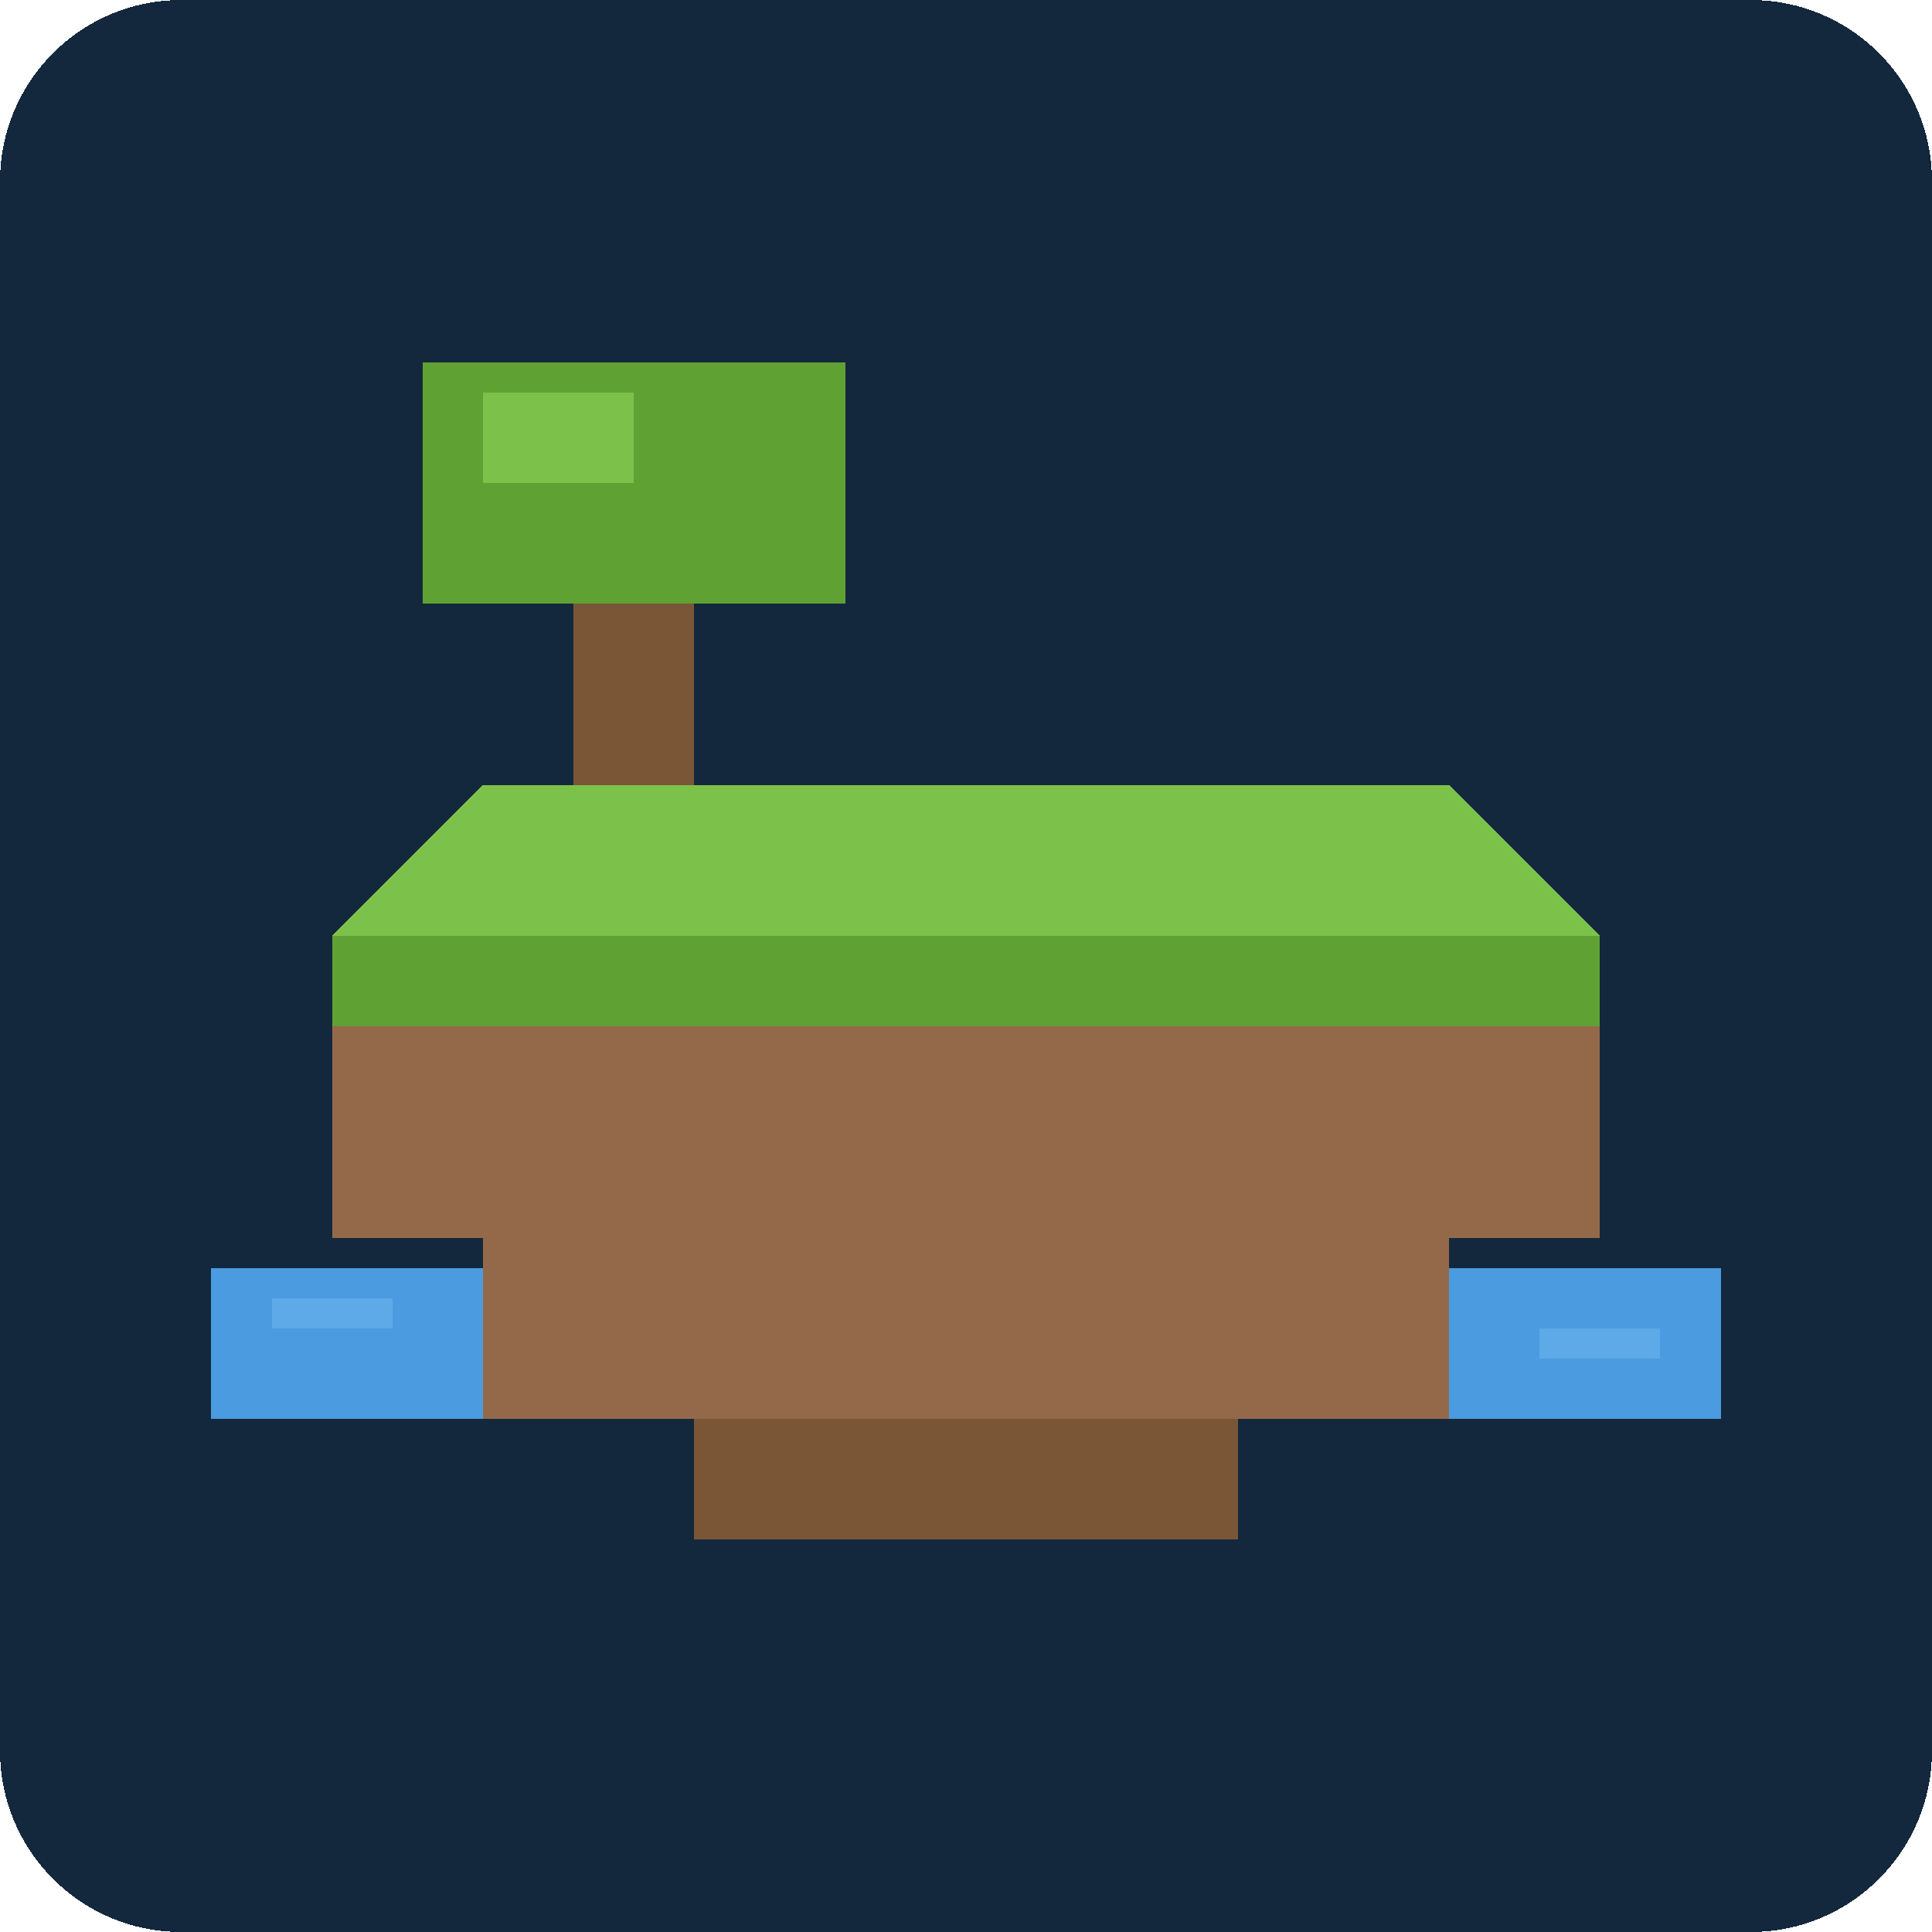
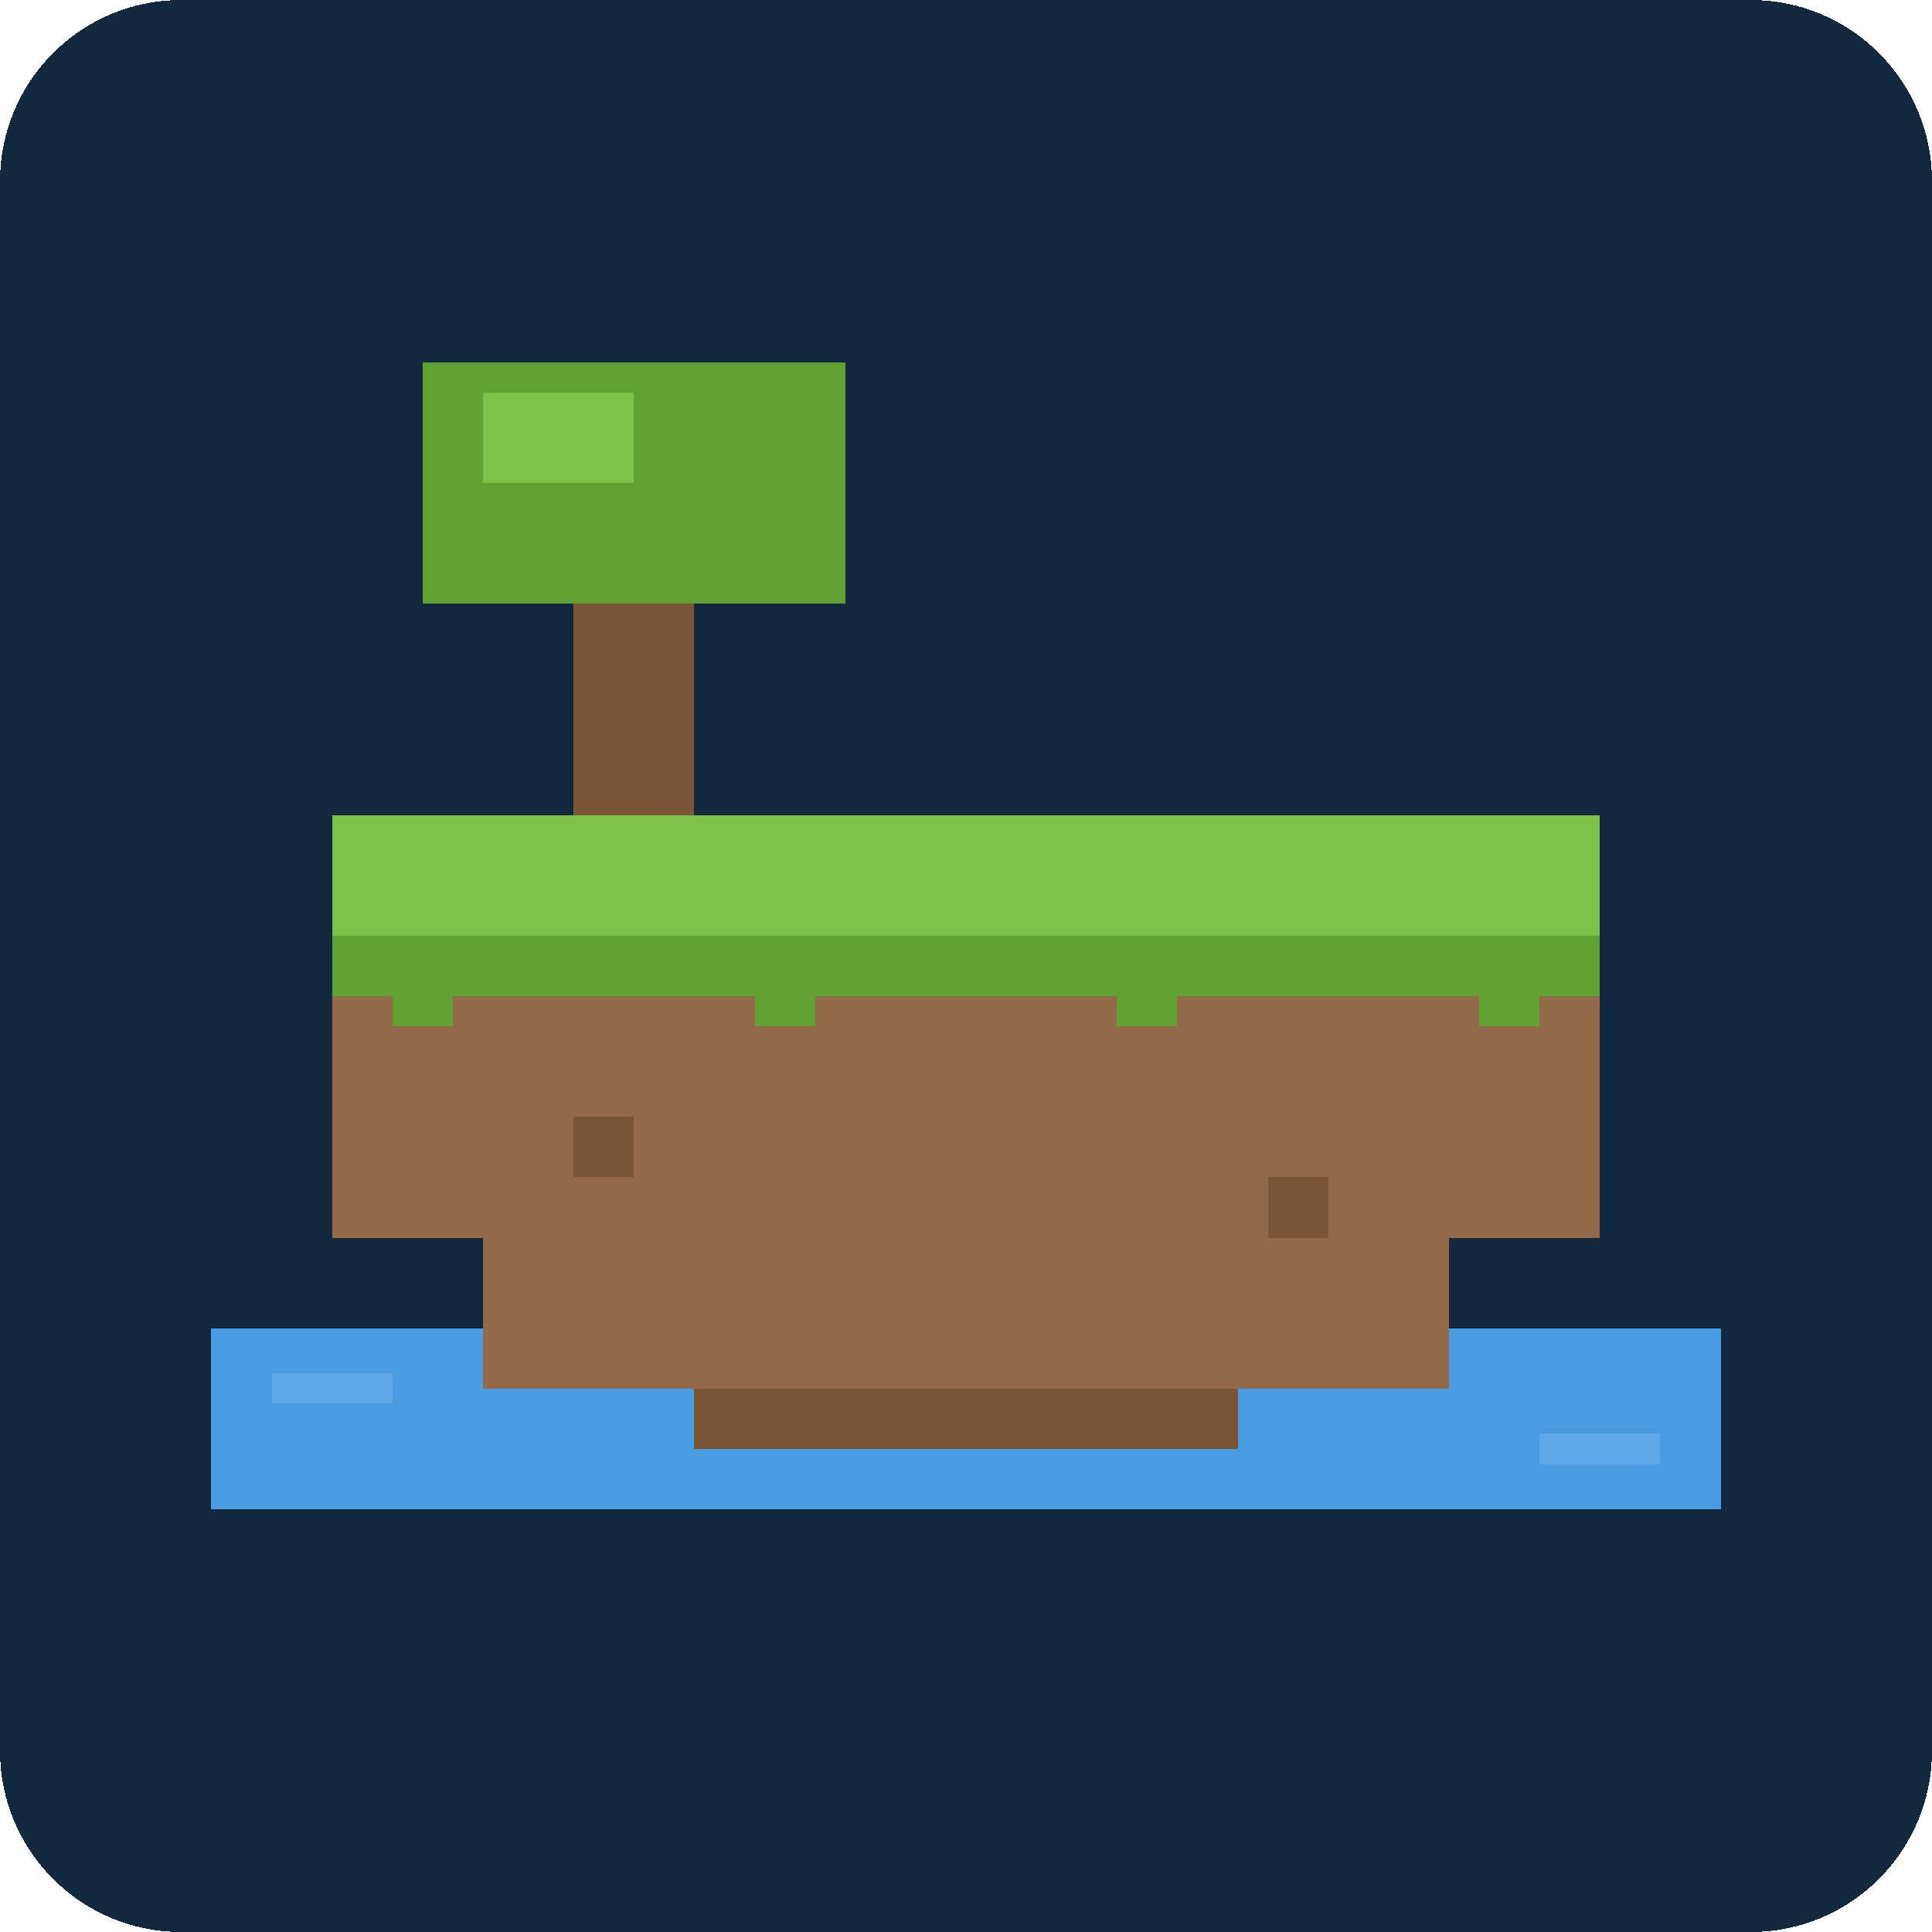
<svg xmlns="http://www.w3.org/2000/svg" viewBox="0 0 512 512" shape-rendering="crispEdges">
  <rect width="512" height="512" rx="48" fill="#13283d" />
-   <rect x="56" y="336" width="400" height="40" fill="#4a9be0" />
-   <rect x="72" y="344" width="32" height="8" fill="#5eaae8" />
-   <rect x="408" y="352" width="32" height="8" fill="#5eaae8" />
-   <rect x="152" y="152" width="32" height="56" fill="#7a5637" />
+   <rect x="56" y="352" width="400" height="48" fill="#4a9be0" />
+   <rect x="72" y="364" width="32" height="8" fill="#5eaae8" />
+   <rect x="408" y="380" width="32" height="8" fill="#5eaae8" />
+   <rect x="152" y="152" width="32" height="64" fill="#7a5637" />
  <rect x="112" y="96" width="112" height="64" fill="#5fa233" />
  <rect x="128" y="104" width="40" height="24" fill="#7cc24a" />
-   <polygon points="128,208 384,208 424,248 88,248" fill="#7cc24a" />
-   <rect x="88" y="248" width="336" height="24" fill="#5fa233" />
-   <rect x="88" y="272" width="336" height="56" fill="#94694a" />
-   <rect x="128" y="328" width="256" height="48" fill="#94694a" />
-   <rect x="184" y="376" width="144" height="32" fill="#7a5637" />
+   <rect x="88" y="216" width="336" height="32" fill="#7cc24a" />
+   <rect x="88" y="248" width="336" height="80" fill="#94694a" />
+   <rect x="128" y="328" width="256" height="40" fill="#94694a" />
+   <rect x="184" y="368" width="144" height="16" fill="#7a5637" />
+   <rect x="88" y="248" width="336" height="16" fill="#5fa233" />
+   <g fill="#5fa233">
+     <rect x="104" y="264" width="16" height="8" />
+     <rect x="200" y="264" width="16" height="8" />
+     <rect x="296" y="264" width="16" height="8" />
+     <rect x="392" y="264" width="16" height="8" />
+   </g>
+   <g fill="#7a5637">
+     <rect x="152" y="296" width="16" height="16" />
+     <rect x="336" y="312" width="16" height="16" />
+   </g>
</svg>
